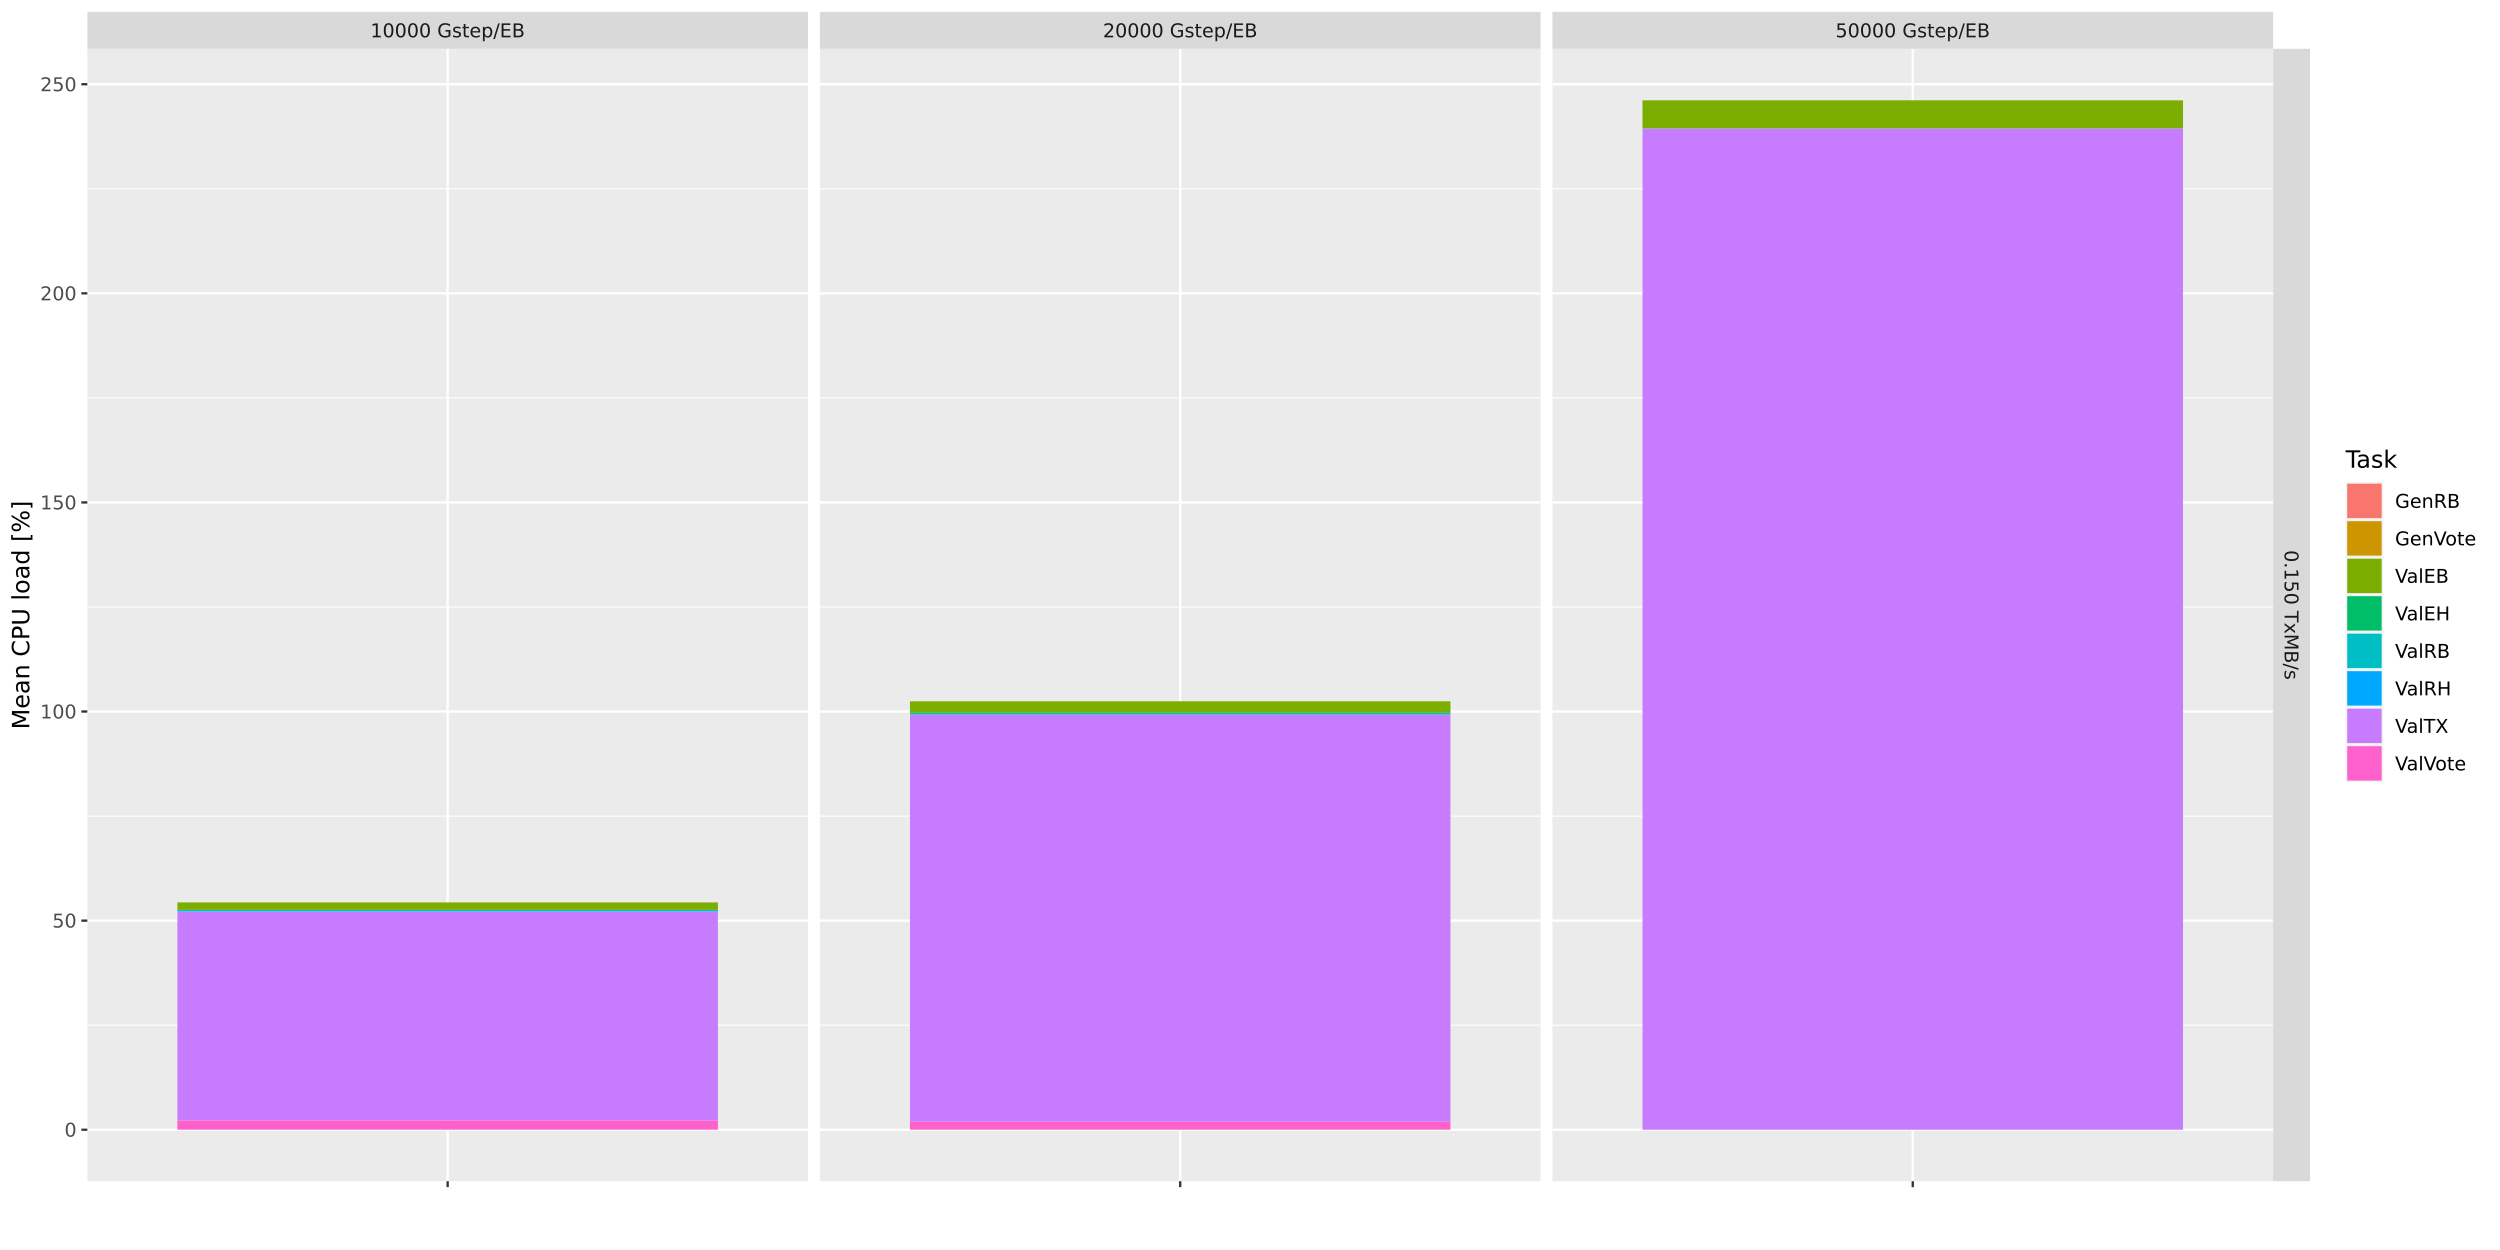
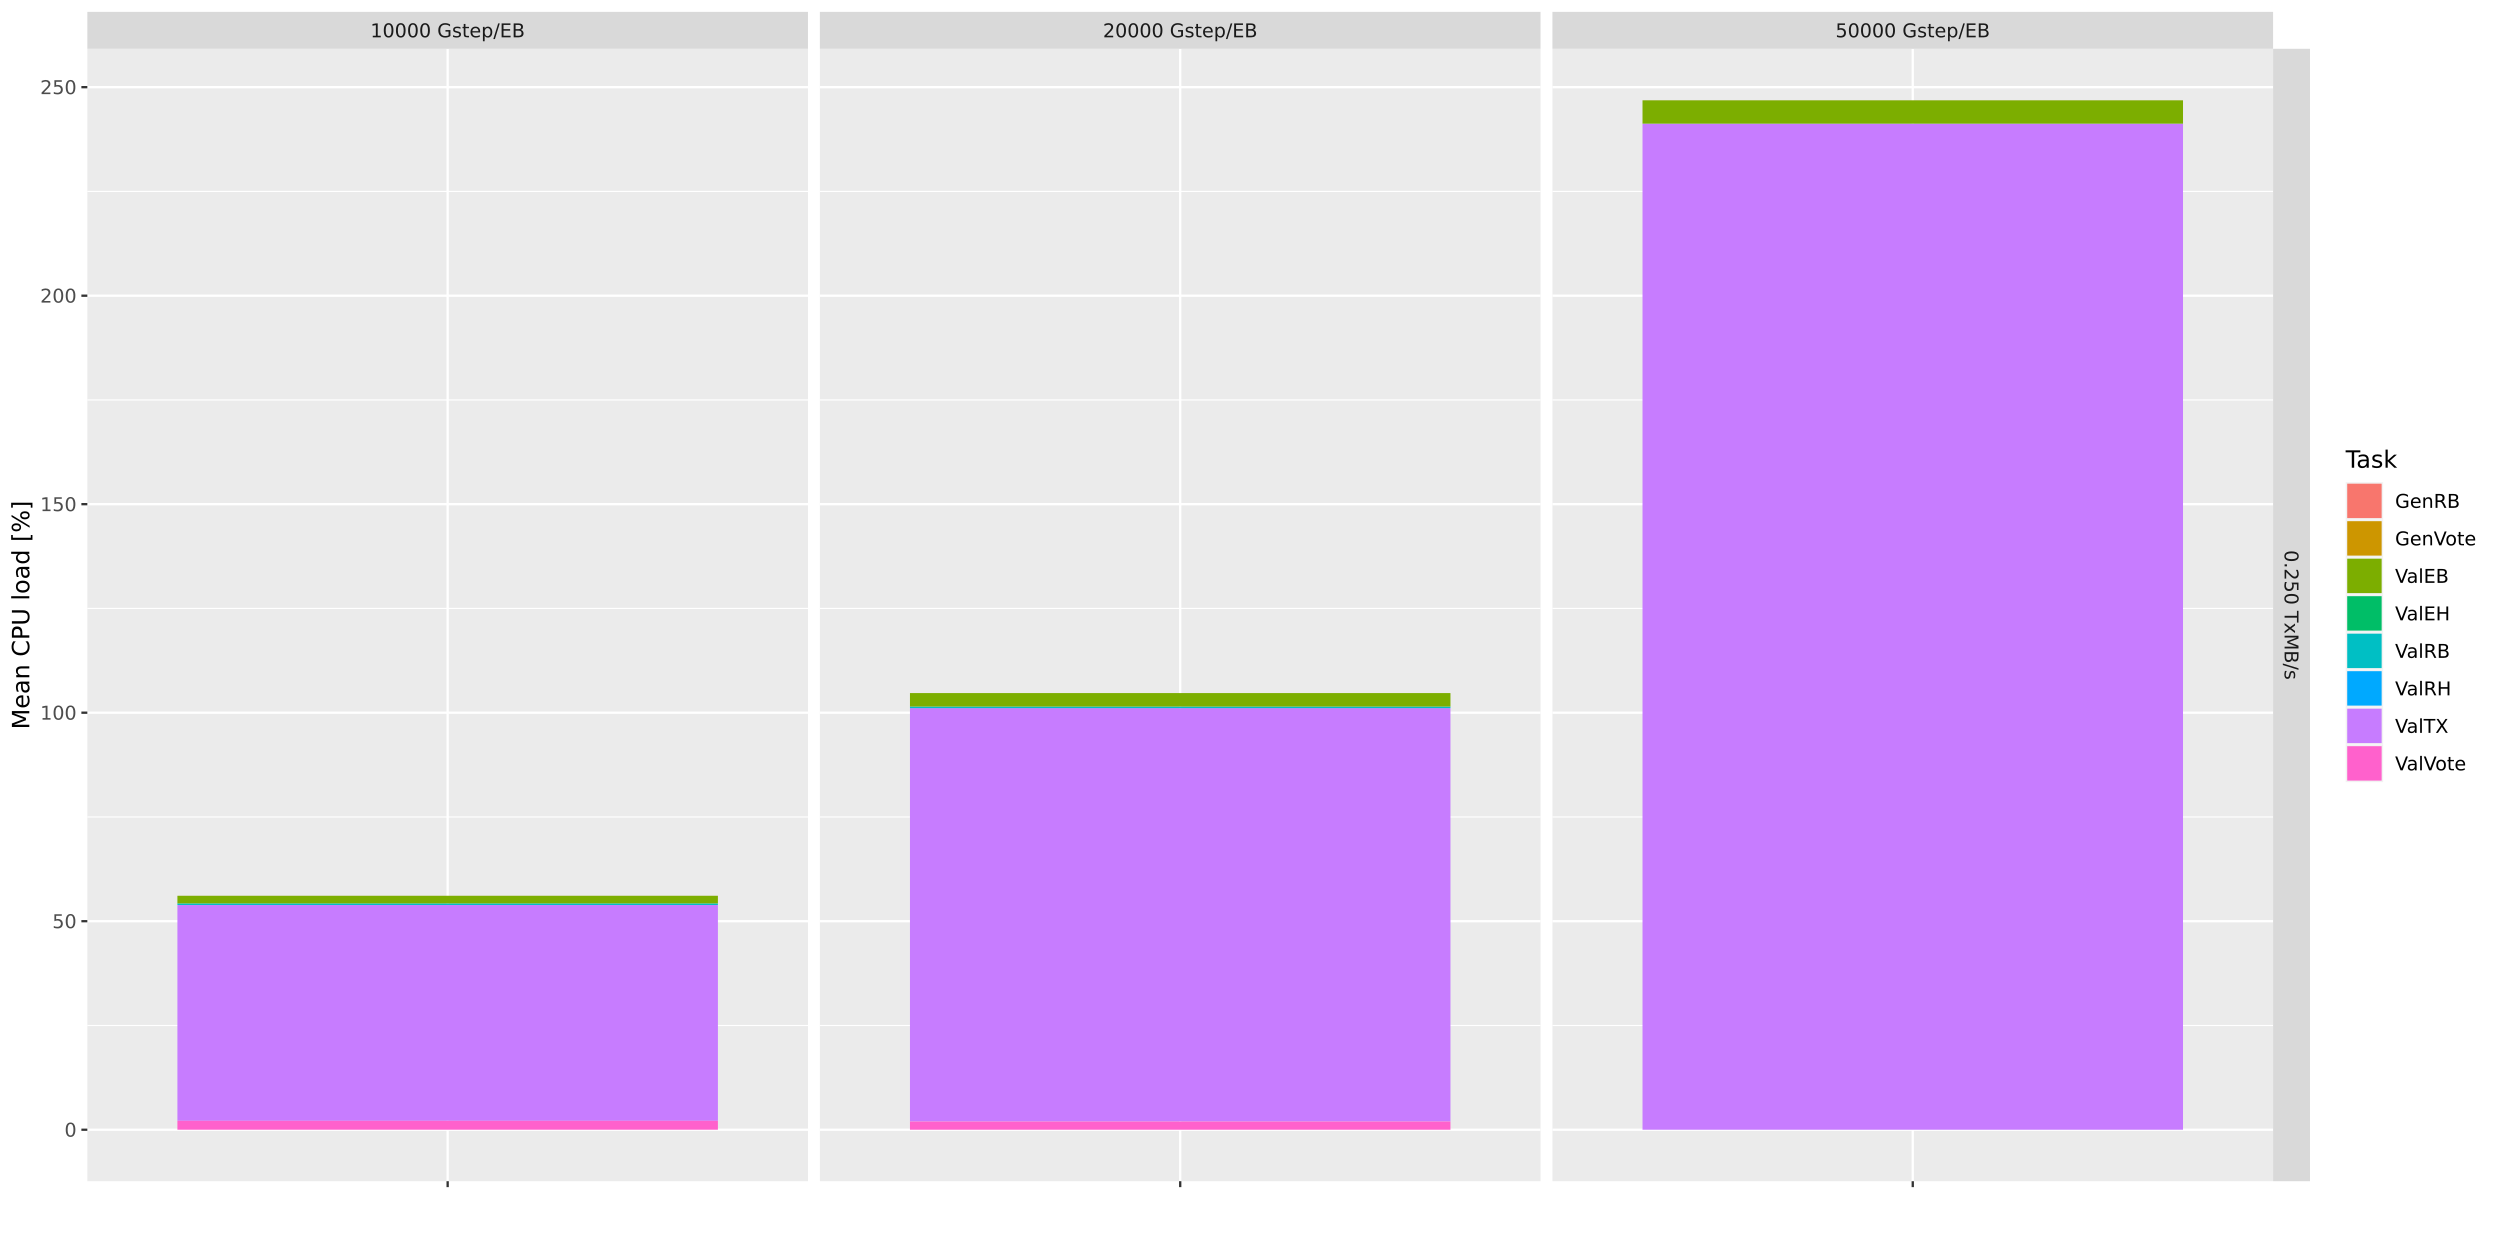
<svg xmlns="http://www.w3.org/2000/svg" class="svglite" width="1152.00pt" height="576.00pt" viewBox="0 0 1152.00 576.00">
  <defs>
    <style type="text/css">
    .svglite line, .svglite polyline, .svglite polygon, .svglite path, .svglite rect, .svglite circle {
      fill: none;
      stroke: #000000;
      stroke-linecap: round;
      stroke-linejoin: round;
      stroke-miterlimit: 10.00;
    }
    .svglite text {
      white-space: pre;
    }
  </style>
  </defs>
  <rect width="100%" height="100%" style="stroke: none; fill: #FFFFFF;" />
  <defs>
    <clipPath id="cpMC4wMHwxMTUyLjAwfDAuMDB8NTc2LjAw">
      <rect x="0.00" y="0.00" width="1152.00" height="576.00" />
    </clipPath>
  </defs>
  <g clip-path="url(#cpMC4wMHwxMTUyLjAwfDAuMDB8NTc2LjAw)">
    <rect x="0.00" y="0.00" width="1152.00" height="576.00" style="stroke-width: 1.07; stroke: #FFFFFF; fill: #FFFFFF;" />
  </g>
  <defs>
    <clipPath id="cpNDAuMjR8MzcyLjMyfDIyLjQ5fDU0NC4yOQ==">
      <rect x="40.24" y="22.49" width="332.08" height="521.80" />
    </clipPath>
  </defs>
  <g clip-path="url(#cpNDAuMjR8MzcyLjMyfDIyLjQ5fDU0NC4yOQ==)">
    <rect x="40.24" y="22.49" width="332.08" height="521.80" style="stroke-width: 1.07; stroke: none; fill: #EBEBEB;" />
-     <polyline points="40.24,472.40 372.32,472.40 " style="stroke-width: 0.53; stroke: #FFFFFF; stroke-linecap: butt;" />
-     <polyline points="40.24,376.05 372.32,376.05 " style="stroke-width: 0.53; stroke: #FFFFFF; stroke-linecap: butt;" />
-     <polyline points="40.24,279.70 372.32,279.70 " style="stroke-width: 0.53; stroke: #FFFFFF; stroke-linecap: butt;" />
-     <polyline points="40.24,183.35 372.32,183.35 " style="stroke-width: 0.53; stroke: #FFFFFF; stroke-linecap: butt;" />
-     <polyline points="40.24,86.99 372.32,86.99 " style="stroke-width: 0.53; stroke: #FFFFFF; stroke-linecap: butt;" />
+     <polyline points="40.24,472.54 372.32,472.54 " style="stroke-width: 0.53; stroke: #FFFFFF; stroke-linecap: butt;" />
+     <polyline points="40.24,376.45 372.32,376.45 " style="stroke-width: 0.53; stroke: #FFFFFF; stroke-linecap: butt;" />
+     <polyline points="40.24,280.37 372.32,280.37 " style="stroke-width: 0.53; stroke: #FFFFFF; stroke-linecap: butt;" />
+     <polyline points="40.24,184.29 372.32,184.29 " style="stroke-width: 0.53; stroke: #FFFFFF; stroke-linecap: butt;" />
+     <polyline points="40.24,88.21 372.32,88.21 " style="stroke-width: 0.53; stroke: #FFFFFF; stroke-linecap: butt;" />
    <polyline points="40.24,520.58 372.32,520.58 " style="stroke-width: 1.07; stroke: #FFFFFF; stroke-linecap: butt;" />
-     <polyline points="40.24,424.22 372.32,424.22 " style="stroke-width: 1.07; stroke: #FFFFFF; stroke-linecap: butt;" />
-     <polyline points="40.24,327.87 372.32,327.87 " style="stroke-width: 1.07; stroke: #FFFFFF; stroke-linecap: butt;" />
-     <polyline points="40.24,231.52 372.32,231.52 " style="stroke-width: 1.07; stroke: #FFFFFF; stroke-linecap: butt;" />
-     <polyline points="40.24,135.17 372.32,135.17 " style="stroke-width: 1.07; stroke: #FFFFFF; stroke-linecap: butt;" />
-     <polyline points="40.24,38.82 372.32,38.82 " style="stroke-width: 1.07; stroke: #FFFFFF; stroke-linecap: butt;" />
+     <polyline points="40.24,424.49 372.32,424.49 " style="stroke-width: 1.07; stroke: #FFFFFF; stroke-linecap: butt;" />
+     <polyline points="40.24,328.41 372.32,328.41 " style="stroke-width: 1.07; stroke: #FFFFFF; stroke-linecap: butt;" />
+     <polyline points="40.24,232.33 372.32,232.33 " style="stroke-width: 1.07; stroke: #FFFFFF; stroke-linecap: butt;" />
+     <polyline points="40.24,136.25 372.32,136.25 " style="stroke-width: 1.07; stroke: #FFFFFF; stroke-linecap: butt;" />
+     <polyline points="40.24,40.16 372.32,40.16 " style="stroke-width: 1.07; stroke: #FFFFFF; stroke-linecap: butt;" />
    <polyline points="206.28,544.29 206.28,22.49 " style="stroke-width: 1.07; stroke: #FFFFFF; stroke-linecap: butt;" />
-     <rect x="81.75" y="420.02" width="249.06" height="96.32" style="stroke-width: 1.07; stroke: none; stroke-linecap: butt; stroke-linejoin: miter; fill: #C77CFF;" />
-     <rect x="81.75" y="415.82" width="249.06" height="0.01" style="stroke-width: 1.07; stroke: none; stroke-linecap: butt; stroke-linejoin: miter; fill: #F8766D;" />
-     <rect x="81.75" y="415.83" width="249.06" height="0.001" style="stroke-width: 1.07; stroke: none; stroke-linecap: butt; stroke-linejoin: miter; fill: #CD9600;" />
-     <rect x="81.75" y="516.34" width="249.06" height="4.23" style="stroke-width: 1.07; stroke: none; stroke-linecap: butt; stroke-linejoin: miter; fill: #FF61CC;" />
-     <rect x="81.75" y="420.02" width="249.06" height="0.004" style="stroke-width: 1.07; stroke: none; stroke-linecap: butt; stroke-linejoin: miter; fill: #00A9FF;" />
-     <rect x="81.75" y="419.26" width="249.06" height="0.004" style="stroke-width: 1.07; stroke: none; stroke-linecap: butt; stroke-linejoin: miter; fill: #00BE67;" />
-     <rect x="81.75" y="419.26" width="249.06" height="0.75" style="stroke-width: 1.07; stroke: none; stroke-linecap: butt; stroke-linejoin: miter; fill: #00BFC4;" />
-     <rect x="81.75" y="415.83" width="249.06" height="3.44" style="stroke-width: 1.07; stroke: none; stroke-linecap: butt; stroke-linejoin: miter; fill: #7CAE00;" />
+     <rect x="81.75" y="417.04" width="249.06" height="99.43" style="stroke-width: 1.07; stroke: none; stroke-linecap: butt; stroke-linejoin: miter; fill: #C77CFF;" />
+     <rect x="81.75" y="516.47" width="249.06" height="4.10" style="stroke-width: 1.07; stroke: none; stroke-linecap: butt; stroke-linejoin: miter; fill: #FF61CC;" />
+     <rect x="81.75" y="417.04" width="249.06" height="0.004" style="stroke-width: 1.07; stroke: none; stroke-linecap: butt; stroke-linejoin: miter; fill: #00A9FF;" />
+     <rect x="81.75" y="416.28" width="249.06" height="0.75" style="stroke-width: 1.07; stroke: none; stroke-linecap: butt; stroke-linejoin: miter; fill: #00BFC4;" />
+     <rect x="81.75" y="416.28" width="249.06" height="0.004" style="stroke-width: 1.07; stroke: none; stroke-linecap: butt; stroke-linejoin: miter; fill: #00BE67;" />
+     <rect x="81.75" y="412.77" width="249.06" height="3.51" style="stroke-width: 1.07; stroke: none; stroke-linecap: butt; stroke-linejoin: miter; fill: #7CAE00;" />
+     <rect x="81.75" y="412.77" width="249.06" height="0.001" style="stroke-width: 1.07; stroke: none; stroke-linecap: butt; stroke-linejoin: miter; fill: #CD9600;" />
+     <rect x="81.75" y="412.76" width="249.06" height="0.009" style="stroke-width: 1.07; stroke: none; stroke-linecap: butt; stroke-linejoin: miter; fill: #F8766D;" />
  </g>
  <g clip-path="url(#cpMC4wMHwxMTUyLjAwfDAuMDB8NTc2LjAw)">
</g>
  <defs>
    <clipPath id="cpMzc3LjgwfDcwOS44OHwyMi40OXw1NDQuMjk=">
      <rect x="377.80" y="22.49" width="332.08" height="521.80" />
    </clipPath>
  </defs>
  <g clip-path="url(#cpMzc3LjgwfDcwOS44OHwyMi40OXw1NDQuMjk=)">
    <rect x="377.80" y="22.49" width="332.08" height="521.80" style="stroke-width: 1.07; stroke: none; fill: #EBEBEB;" />
-     <polyline points="377.80,472.40 709.88,472.40 " style="stroke-width: 0.53; stroke: #FFFFFF; stroke-linecap: butt;" />
-     <polyline points="377.80,376.05 709.88,376.05 " style="stroke-width: 0.53; stroke: #FFFFFF; stroke-linecap: butt;" />
-     <polyline points="377.80,279.70 709.88,279.70 " style="stroke-width: 0.53; stroke: #FFFFFF; stroke-linecap: butt;" />
-     <polyline points="377.80,183.35 709.88,183.35 " style="stroke-width: 0.53; stroke: #FFFFFF; stroke-linecap: butt;" />
-     <polyline points="377.80,86.99 709.88,86.99 " style="stroke-width: 0.53; stroke: #FFFFFF; stroke-linecap: butt;" />
+     <polyline points="377.80,472.54 709.88,472.54 " style="stroke-width: 0.53; stroke: #FFFFFF; stroke-linecap: butt;" />
+     <polyline points="377.80,376.45 709.88,376.45 " style="stroke-width: 0.53; stroke: #FFFFFF; stroke-linecap: butt;" />
+     <polyline points="377.80,280.37 709.88,280.37 " style="stroke-width: 0.53; stroke: #FFFFFF; stroke-linecap: butt;" />
+     <polyline points="377.80,184.29 709.88,184.29 " style="stroke-width: 0.53; stroke: #FFFFFF; stroke-linecap: butt;" />
+     <polyline points="377.80,88.21 709.88,88.21 " style="stroke-width: 0.53; stroke: #FFFFFF; stroke-linecap: butt;" />
    <polyline points="377.80,520.58 709.88,520.58 " style="stroke-width: 1.07; stroke: #FFFFFF; stroke-linecap: butt;" />
-     <polyline points="377.80,424.22 709.88,424.22 " style="stroke-width: 1.07; stroke: #FFFFFF; stroke-linecap: butt;" />
-     <polyline points="377.80,327.87 709.88,327.87 " style="stroke-width: 1.07; stroke: #FFFFFF; stroke-linecap: butt;" />
-     <polyline points="377.80,231.52 709.88,231.52 " style="stroke-width: 1.07; stroke: #FFFFFF; stroke-linecap: butt;" />
-     <polyline points="377.80,135.17 709.88,135.17 " style="stroke-width: 1.07; stroke: #FFFFFF; stroke-linecap: butt;" />
-     <polyline points="377.80,38.82 709.88,38.82 " style="stroke-width: 1.07; stroke: #FFFFFF; stroke-linecap: butt;" />
+     <polyline points="377.80,424.49 709.88,424.49 " style="stroke-width: 1.07; stroke: #FFFFFF; stroke-linecap: butt;" />
+     <polyline points="377.80,328.41 709.88,328.41 " style="stroke-width: 1.07; stroke: #FFFFFF; stroke-linecap: butt;" />
+     <polyline points="377.80,232.33 709.88,232.33 " style="stroke-width: 1.07; stroke: #FFFFFF; stroke-linecap: butt;" />
+     <polyline points="377.80,136.25 709.88,136.25 " style="stroke-width: 1.07; stroke: #FFFFFF; stroke-linecap: butt;" />
+     <polyline points="377.80,40.16 709.88,40.16 " style="stroke-width: 1.07; stroke: #FFFFFF; stroke-linecap: butt;" />
    <polyline points="543.84,544.29 543.84,22.49 " style="stroke-width: 1.07; stroke: #FFFFFF; stroke-linecap: butt;" />
-     <rect x="419.31" y="329.28" width="249.06" height="187.60" style="stroke-width: 1.07; stroke: none; stroke-linecap: butt; stroke-linejoin: miter; fill: #C77CFF;" />
-     <rect x="419.31" y="323.15" width="249.06" height="0.01" style="stroke-width: 1.07; stroke: none; stroke-linecap: butt; stroke-linejoin: miter; fill: #F8766D;" />
-     <rect x="419.31" y="323.15" width="249.06" height="0" style="stroke-width: 1.07; stroke: none; stroke-linecap: butt; stroke-linejoin: miter; fill: #CD9600;" />
-     <rect x="419.31" y="516.88" width="249.06" height="3.69" style="stroke-width: 1.07; stroke: none; stroke-linecap: butt; stroke-linejoin: miter; fill: #FF61CC;" />
-     <rect x="419.31" y="329.28" width="249.06" height="0.004" style="stroke-width: 1.07; stroke: none; stroke-linecap: butt; stroke-linejoin: miter; fill: #00A9FF;" />
-     <rect x="419.31" y="328.50" width="249.06" height="0.004" style="stroke-width: 1.07; stroke: none; stroke-linecap: butt; stroke-linejoin: miter; fill: #00BE67;" />
-     <rect x="419.31" y="323.16" width="249.06" height="5.34" style="stroke-width: 1.07; stroke: none; stroke-linecap: butt; stroke-linejoin: miter; fill: #7CAE00;" />
-     <rect x="419.31" y="328.50" width="249.06" height="0.77" style="stroke-width: 1.07; stroke: none; stroke-linecap: butt; stroke-linejoin: miter; fill: #00BFC4;" />
+     <rect x="419.31" y="326.31" width="249.06" height="190.48" style="stroke-width: 1.07; stroke: none; stroke-linecap: butt; stroke-linejoin: miter; fill: #C77CFF;" />
+     <rect x="419.31" y="319.35" width="249.06" height="0.012" style="stroke-width: 1.07; stroke: none; stroke-linecap: butt; stroke-linejoin: miter; fill: #F8766D;" />
+     <rect x="419.31" y="326.31" width="249.06" height="0.004" style="stroke-width: 1.07; stroke: none; stroke-linecap: butt; stroke-linejoin: miter; fill: #00A9FF;" />
+     <rect x="419.31" y="516.79" width="249.06" height="3.79" style="stroke-width: 1.07; stroke: none; stroke-linecap: butt; stroke-linejoin: miter; fill: #FF61CC;" />
+     <rect x="419.31" y="325.58" width="249.06" height="0.73" style="stroke-width: 1.07; stroke: none; stroke-linecap: butt; stroke-linejoin: miter; fill: #00BFC4;" />
+     <rect x="419.31" y="319.37" width="249.06" height="6.21" style="stroke-width: 1.07; stroke: none; stroke-linecap: butt; stroke-linejoin: miter; fill: #7CAE00;" />
+     <rect x="419.31" y="325.57" width="249.06" height="0.004" style="stroke-width: 1.07; stroke: none; stroke-linecap: butt; stroke-linejoin: miter; fill: #00BE67;" />
+     <rect x="419.31" y="319.37" width="249.06" height="0.001" style="stroke-width: 1.07; stroke: none; stroke-linecap: butt; stroke-linejoin: miter; fill: #CD9600;" />
  </g>
  <g clip-path="url(#cpMC4wMHwxMTUyLjAwfDAuMDB8NTc2LjAw)">
</g>
  <defs>
    <clipPath id="cpNzE1LjM2fDEwNDcuNDR8MjIuNDl8NTQ0LjI5">
      <rect x="715.36" y="22.49" width="332.08" height="521.80" />
    </clipPath>
  </defs>
  <g clip-path="url(#cpNzE1LjM2fDEwNDcuNDR8MjIuNDl8NTQ0LjI5)">
    <rect x="715.36" y="22.49" width="332.08" height="521.80" style="stroke-width: 1.07; stroke: none; fill: #EBEBEB;" />
-     <polyline points="715.36,472.40 1047.44,472.40 " style="stroke-width: 0.53; stroke: #FFFFFF; stroke-linecap: butt;" />
-     <polyline points="715.36,376.05 1047.44,376.05 " style="stroke-width: 0.53; stroke: #FFFFFF; stroke-linecap: butt;" />
-     <polyline points="715.36,279.70 1047.44,279.70 " style="stroke-width: 0.53; stroke: #FFFFFF; stroke-linecap: butt;" />
-     <polyline points="715.36,183.35 1047.44,183.35 " style="stroke-width: 0.53; stroke: #FFFFFF; stroke-linecap: butt;" />
-     <polyline points="715.36,86.99 1047.44,86.99 " style="stroke-width: 0.53; stroke: #FFFFFF; stroke-linecap: butt;" />
+     <polyline points="715.36,472.54 1047.44,472.54 " style="stroke-width: 0.53; stroke: #FFFFFF; stroke-linecap: butt;" />
+     <polyline points="715.36,376.45 1047.44,376.45 " style="stroke-width: 0.53; stroke: #FFFFFF; stroke-linecap: butt;" />
+     <polyline points="715.36,280.37 1047.44,280.37 " style="stroke-width: 0.53; stroke: #FFFFFF; stroke-linecap: butt;" />
+     <polyline points="715.36,184.29 1047.44,184.29 " style="stroke-width: 0.53; stroke: #FFFFFF; stroke-linecap: butt;" />
+     <polyline points="715.36,88.21 1047.44,88.21 " style="stroke-width: 0.53; stroke: #FFFFFF; stroke-linecap: butt;" />
    <polyline points="715.36,520.58 1047.44,520.58 " style="stroke-width: 1.07; stroke: #FFFFFF; stroke-linecap: butt;" />
-     <polyline points="715.36,424.22 1047.44,424.22 " style="stroke-width: 1.07; stroke: #FFFFFF; stroke-linecap: butt;" />
-     <polyline points="715.36,327.87 1047.44,327.87 " style="stroke-width: 1.07; stroke: #FFFFFF; stroke-linecap: butt;" />
-     <polyline points="715.36,231.52 1047.44,231.52 " style="stroke-width: 1.07; stroke: #FFFFFF; stroke-linecap: butt;" />
-     <polyline points="715.36,135.17 1047.44,135.17 " style="stroke-width: 1.07; stroke: #FFFFFF; stroke-linecap: butt;" />
-     <polyline points="715.36,38.82 1047.44,38.82 " style="stroke-width: 1.07; stroke: #FFFFFF; stroke-linecap: butt;" />
+     <polyline points="715.36,424.49 1047.44,424.49 " style="stroke-width: 1.07; stroke: #FFFFFF; stroke-linecap: butt;" />
+     <polyline points="715.36,328.41 1047.44,328.41 " style="stroke-width: 1.07; stroke: #FFFFFF; stroke-linecap: butt;" />
+     <polyline points="715.36,232.33 1047.44,232.33 " style="stroke-width: 1.07; stroke: #FFFFFF; stroke-linecap: butt;" />
+     <polyline points="715.36,136.25 1047.44,136.25 " style="stroke-width: 1.07; stroke: #FFFFFF; stroke-linecap: butt;" />
+     <polyline points="715.36,40.16 1047.44,40.16 " style="stroke-width: 1.07; stroke: #FFFFFF; stroke-linecap: butt;" />
    <polyline points="881.40,544.29 881.40,22.49 " style="stroke-width: 1.07; stroke: #FFFFFF; stroke-linecap: butt;" />
-     <rect x="756.87" y="59.20" width="249.06" height="461.38" style="stroke-width: 1.07; stroke: none; stroke-linecap: butt; stroke-linejoin: miter; fill: #C77CFF;" />
-     <rect x="756.87" y="59.19" width="249.06" height="0.004" style="stroke-width: 1.07; stroke: none; stroke-linecap: butt; stroke-linejoin: miter; fill: #00A9FF;" />
-     <rect x="756.87" y="46.23" width="249.06" height="12.93" style="stroke-width: 1.07; stroke: none; stroke-linecap: butt; stroke-linejoin: miter; fill: #7CAE00;" />
-     <rect x="756.87" y="59.17" width="249.06" height="0.027" style="stroke-width: 1.07; stroke: none; stroke-linecap: butt; stroke-linejoin: miter; fill: #00BFC4;" />
-     <rect x="756.87" y="59.16" width="249.06" height="0.004" style="stroke-width: 1.07; stroke: none; stroke-linecap: butt; stroke-linejoin: miter; fill: #00BE67;" />
-     <rect x="756.87" y="46.21" width="249.06" height="0.023" style="stroke-width: 1.07; stroke: none; stroke-linecap: butt; stroke-linejoin: miter; fill: #F8766D;" />
+     <rect x="756.87" y="57.01" width="249.06" height="463.57" style="stroke-width: 1.07; stroke: none; stroke-linecap: butt; stroke-linejoin: miter; fill: #C77CFF;" />
+     <rect x="756.87" y="57.01" width="249.06" height="0.004" style="stroke-width: 1.07; stroke: none; stroke-linecap: butt; stroke-linejoin: miter; fill: #00A9FF;" />
+     <rect x="756.87" y="46.22" width="249.06" height="10.76" style="stroke-width: 1.07; stroke: none; stroke-linecap: butt; stroke-linejoin: miter; fill: #7CAE00;" />
+     <rect x="756.87" y="56.98" width="249.06" height="0.023" style="stroke-width: 1.07; stroke: none; stroke-linecap: butt; stroke-linejoin: miter; fill: #00BFC4;" />
+     <rect x="756.87" y="56.98" width="249.06" height="0.004" style="stroke-width: 1.07; stroke: none; stroke-linecap: butt; stroke-linejoin: miter; fill: #00BE67;" />
+     <rect x="756.87" y="46.21" width="249.06" height="0.014" style="stroke-width: 1.07; stroke: none; stroke-linecap: butt; stroke-linejoin: miter; fill: #F8766D;" />
  </g>
  <g clip-path="url(#cpMC4wMHwxMTUyLjAwfDAuMDB8NTc2LjAw)">
</g>
  <defs>
    <clipPath id="cpNDAuMjR8MzcyLjMyfDUuNDh8MjIuNDk=">
      <rect x="40.24" y="5.48" width="332.08" height="17.01" />
    </clipPath>
  </defs>
  <g clip-path="url(#cpNDAuMjR8MzcyLjMyfDUuNDh8MjIuNDk=)">
    <rect x="40.24" y="5.48" width="332.08" height="17.01" style="stroke-width: 1.07; stroke: none; fill: #D9D9D9;" />
    <text x="206.28" y="17.19" text-anchor="middle" style="font-size: 8.80px;fill: #1A1A1A; font-family: &quot;DejaVu Sans&quot;;" textLength="71.18px" lengthAdjust="spacingAndGlyphs">10000 Gstep/EB</text>
  </g>
  <g clip-path="url(#cpMC4wMHwxMTUyLjAwfDAuMDB8NTc2LjAw)">
</g>
  <defs>
    <clipPath id="cpMzc3LjgwfDcwOS44OHw1LjQ4fDIyLjQ5">
      <rect x="377.80" y="5.48" width="332.08" height="17.01" />
    </clipPath>
  </defs>
  <g clip-path="url(#cpMzc3LjgwfDcwOS44OHw1LjQ4fDIyLjQ5)">
    <rect x="377.80" y="5.48" width="332.08" height="17.01" style="stroke-width: 1.07; stroke: none; fill: #D9D9D9;" />
    <text x="543.84" y="17.19" text-anchor="middle" style="font-size: 8.80px;fill: #1A1A1A; font-family: &quot;DejaVu Sans&quot;;" textLength="71.18px" lengthAdjust="spacingAndGlyphs">20000 Gstep/EB</text>
  </g>
  <g clip-path="url(#cpMC4wMHwxMTUyLjAwfDAuMDB8NTc2LjAw)">
</g>
  <defs>
    <clipPath id="cpNzE1LjM2fDEwNDcuNDR8NS40OHwyMi40OQ==">
      <rect x="715.36" y="5.48" width="332.08" height="17.01" />
    </clipPath>
  </defs>
  <g clip-path="url(#cpNzE1LjM2fDEwNDcuNDR8NS40OHwyMi40OQ==)">
    <rect x="715.36" y="5.48" width="332.08" height="17.01" style="stroke-width: 1.07; stroke: none; fill: #D9D9D9;" />
    <text x="881.40" y="17.19" text-anchor="middle" style="font-size: 8.80px;fill: #1A1A1A; font-family: &quot;DejaVu Sans&quot;;" textLength="71.18px" lengthAdjust="spacingAndGlyphs">50000 Gstep/EB</text>
  </g>
  <g clip-path="url(#cpMC4wMHwxMTUyLjAwfDAuMDB8NTc2LjAw)">
</g>
  <defs>
    <clipPath id="cpMTA0Ny40NHwxMDY0LjQ1fDIyLjQ5fDU0NC4yOQ==">
      <rect x="1047.44" y="22.49" width="17.01" height="521.80" />
    </clipPath>
  </defs>
  <g clip-path="url(#cpMTA0Ny40NHwxMDY0LjQ1fDIyLjQ5fDU0NC4yOQ==)">
    <rect x="1047.44" y="22.49" width="17.01" height="521.80" style="stroke-width: 1.07; stroke: none; fill: #D9D9D9;" />
-     <text transform="translate(1052.74,283.39) rotate(90)" text-anchor="middle" style="font-size: 8.80px;fill: #1A1A1A; font-family: &quot;DejaVu Sans&quot;;" textLength="59.72px" lengthAdjust="spacingAndGlyphs">0.150 TxMB/s</text>
+     <text transform="translate(1052.74,283.39) rotate(90)" text-anchor="middle" style="font-size: 8.80px;fill: #1A1A1A; font-family: &quot;DejaVu Sans&quot;;" textLength="59.72px" lengthAdjust="spacingAndGlyphs">0.250 TxMB/s</text>
  </g>
  <g clip-path="url(#cpMC4wMHwxMTUyLjAwfDAuMDB8NTc2LjAw)">
    <polyline points="206.28,547.03 206.28,544.29 " style="stroke-width: 1.07; stroke: #333333; stroke-linecap: butt;" />
    <polyline points="543.84,547.03 543.84,544.29 " style="stroke-width: 1.07; stroke: #333333; stroke-linecap: butt;" />
    <polyline points="881.40,547.03 881.40,544.29 " style="stroke-width: 1.07; stroke: #333333; stroke-linecap: butt;" />
    <text x="35.31" y="523.78" text-anchor="end" style="font-size: 8.80px;fill: #4D4D4D; font-family: &quot;DejaVu Sans&quot;;" textLength="5.59px" lengthAdjust="spacingAndGlyphs">0</text>
-     <text x="35.31" y="427.43" text-anchor="end" style="font-size: 8.80px;fill: #4D4D4D; font-family: &quot;DejaVu Sans&quot;;" textLength="11.19px" lengthAdjust="spacingAndGlyphs">50</text>
-     <text x="35.31" y="331.08" text-anchor="end" style="font-size: 8.80px;fill: #4D4D4D; font-family: &quot;DejaVu Sans&quot;;" textLength="16.78px" lengthAdjust="spacingAndGlyphs">100</text>
-     <text x="35.31" y="234.73" text-anchor="end" style="font-size: 8.80px;fill: #4D4D4D; font-family: &quot;DejaVu Sans&quot;;" textLength="16.78px" lengthAdjust="spacingAndGlyphs">150</text>
-     <text x="35.31" y="138.38" text-anchor="end" style="font-size: 8.80px;fill: #4D4D4D; font-family: &quot;DejaVu Sans&quot;;" textLength="16.78px" lengthAdjust="spacingAndGlyphs">200</text>
-     <text x="35.31" y="42.03" text-anchor="end" style="font-size: 8.80px;fill: #4D4D4D; font-family: &quot;DejaVu Sans&quot;;" textLength="16.78px" lengthAdjust="spacingAndGlyphs">250</text>
+     <text x="35.31" y="427.70" text-anchor="end" style="font-size: 8.80px;fill: #4D4D4D; font-family: &quot;DejaVu Sans&quot;;" textLength="11.19px" lengthAdjust="spacingAndGlyphs">50</text>
+     <text x="35.31" y="331.62" text-anchor="end" style="font-size: 8.80px;fill: #4D4D4D; font-family: &quot;DejaVu Sans&quot;;" textLength="16.78px" lengthAdjust="spacingAndGlyphs">100</text>
+     <text x="35.31" y="235.54" text-anchor="end" style="font-size: 8.80px;fill: #4D4D4D; font-family: &quot;DejaVu Sans&quot;;" textLength="16.78px" lengthAdjust="spacingAndGlyphs">150</text>
+     <text x="35.31" y="139.45" text-anchor="end" style="font-size: 8.80px;fill: #4D4D4D; font-family: &quot;DejaVu Sans&quot;;" textLength="16.78px" lengthAdjust="spacingAndGlyphs">200</text>
+     <text x="35.31" y="43.37" text-anchor="end" style="font-size: 8.80px;fill: #4D4D4D; font-family: &quot;DejaVu Sans&quot;;" textLength="16.78px" lengthAdjust="spacingAndGlyphs">250</text>
    <polyline points="37.50,520.58 40.24,520.58 " style="stroke-width: 1.07; stroke: #333333; stroke-linecap: butt;" />
-     <polyline points="37.50,424.22 40.24,424.22 " style="stroke-width: 1.07; stroke: #333333; stroke-linecap: butt;" />
-     <polyline points="37.50,327.87 40.24,327.87 " style="stroke-width: 1.07; stroke: #333333; stroke-linecap: butt;" />
-     <polyline points="37.50,231.52 40.24,231.52 " style="stroke-width: 1.07; stroke: #333333; stroke-linecap: butt;" />
-     <polyline points="37.50,135.17 40.24,135.17 " style="stroke-width: 1.07; stroke: #333333; stroke-linecap: butt;" />
-     <polyline points="37.50,38.82 40.24,38.82 " style="stroke-width: 1.07; stroke: #333333; stroke-linecap: butt;" />
+     <polyline points="37.50,424.49 40.24,424.49 " style="stroke-width: 1.07; stroke: #333333; stroke-linecap: butt;" />
+     <polyline points="37.50,328.41 40.24,328.41 " style="stroke-width: 1.07; stroke: #333333; stroke-linecap: butt;" />
+     <polyline points="37.50,232.33 40.24,232.33 " style="stroke-width: 1.07; stroke: #333333; stroke-linecap: butt;" />
+     <polyline points="37.50,136.25 40.24,136.25 " style="stroke-width: 1.07; stroke: #333333; stroke-linecap: butt;" />
+     <polyline points="37.50,40.16 40.24,40.16 " style="stroke-width: 1.07; stroke: #333333; stroke-linecap: butt;" />
    <text transform="translate(13.50,283.39) rotate(-90)" text-anchor="middle" style="font-size: 11.00px; font-family: &quot;DejaVu Sans&quot;;" textLength="105.38px" lengthAdjust="spacingAndGlyphs">Mean CPU load [%]</text>
    <rect x="1075.41" y="200.90" width="71.11" height="164.99" style="stroke-width: 1.07; stroke: none; fill: #FFFFFF;" />
    <text x="1080.89" y="215.54" style="font-size: 11.00px; font-family: &quot;DejaVu Sans&quot;;" textLength="23.74px" lengthAdjust="spacingAndGlyphs">Task</text>
    <rect x="1080.89" y="222.17" width="17.28" height="17.28" style="stroke-width: 1.07; stroke: none; fill: #F2F2F2;" />
    <rect x="1081.60" y="222.88" width="15.86" height="15.86" style="stroke-width: 1.07; stroke: none; stroke-linecap: butt; stroke-linejoin: miter; fill: #F8766D;" />
    <rect x="1080.89" y="239.45" width="17.28" height="17.28" style="stroke-width: 1.07; stroke: none; fill: #F2F2F2;" />
    <rect x="1081.60" y="240.16" width="15.86" height="15.86" style="stroke-width: 1.07; stroke: none; stroke-linecap: butt; stroke-linejoin: miter; fill: #CD9600;" />
    <rect x="1080.89" y="256.73" width="17.28" height="17.28" style="stroke-width: 1.07; stroke: none; fill: #F2F2F2;" />
    <rect x="1081.60" y="257.44" width="15.86" height="15.86" style="stroke-width: 1.07; stroke: none; stroke-linecap: butt; stroke-linejoin: miter; fill: #7CAE00;" />
    <rect x="1080.89" y="274.01" width="17.28" height="17.28" style="stroke-width: 1.07; stroke: none; fill: #F2F2F2;" />
    <rect x="1081.60" y="274.72" width="15.86" height="15.86" style="stroke-width: 1.07; stroke: none; stroke-linecap: butt; stroke-linejoin: miter; fill: #00BE67;" />
    <rect x="1080.89" y="291.29" width="17.28" height="17.28" style="stroke-width: 1.07; stroke: none; fill: #F2F2F2;" />
    <rect x="1081.60" y="292.00" width="15.86" height="15.86" style="stroke-width: 1.07; stroke: none; stroke-linecap: butt; stroke-linejoin: miter; fill: #00BFC4;" />
    <rect x="1080.89" y="308.57" width="17.28" height="17.28" style="stroke-width: 1.07; stroke: none; fill: #F2F2F2;" />
    <rect x="1081.60" y="309.28" width="15.86" height="15.86" style="stroke-width: 1.07; stroke: none; stroke-linecap: butt; stroke-linejoin: miter; fill: #00A9FF;" />
    <rect x="1080.89" y="325.85" width="17.28" height="17.28" style="stroke-width: 1.07; stroke: none; fill: #F2F2F2;" />
    <rect x="1081.60" y="326.56" width="15.86" height="15.86" style="stroke-width: 1.07; stroke: none; stroke-linecap: butt; stroke-linejoin: miter; fill: #C77CFF;" />
    <rect x="1080.89" y="343.13" width="17.28" height="17.28" style="stroke-width: 1.07; stroke: none; fill: #F2F2F2;" />
    <rect x="1081.60" y="343.84" width="15.86" height="15.86" style="stroke-width: 1.07; stroke: none; stroke-linecap: butt; stroke-linejoin: miter; fill: #FF61CC;" />
    <text x="1103.65" y="234.02" style="font-size: 8.80px; font-family: &quot;DejaVu Sans&quot;;" textLength="29.95px" lengthAdjust="spacingAndGlyphs">GenRB</text>
    <text x="1103.65" y="251.30" style="font-size: 8.80px; font-family: &quot;DejaVu Sans&quot;;" textLength="37.39px" lengthAdjust="spacingAndGlyphs">GenVote</text>
    <text x="1103.65" y="268.58" style="font-size: 8.80px; font-family: &quot;DejaVu Sans&quot;;" textLength="24.77px" lengthAdjust="spacingAndGlyphs">ValEB</text>
    <text x="1103.65" y="285.86" style="font-size: 8.80px; font-family: &quot;DejaVu Sans&quot;;" textLength="25.35px" lengthAdjust="spacingAndGlyphs">ValEH</text>
    <text x="1103.65" y="303.14" style="font-size: 8.80px; font-family: &quot;DejaVu Sans&quot;;" textLength="25.32px" lengthAdjust="spacingAndGlyphs">ValRB</text>
    <text x="1103.65" y="320.42" style="font-size: 8.80px; font-family: &quot;DejaVu Sans&quot;;" textLength="25.91px" lengthAdjust="spacingAndGlyphs">ValRH</text>
    <text x="1103.65" y="337.70" style="font-size: 8.80px; font-family: &quot;DejaVu Sans&quot;;" textLength="24.57px" lengthAdjust="spacingAndGlyphs">ValTX</text>
    <text x="1103.65" y="354.98" style="font-size: 8.80px; font-family: &quot;DejaVu Sans&quot;;" textLength="32.76px" lengthAdjust="spacingAndGlyphs">ValVote</text>
  </g>
</svg>
